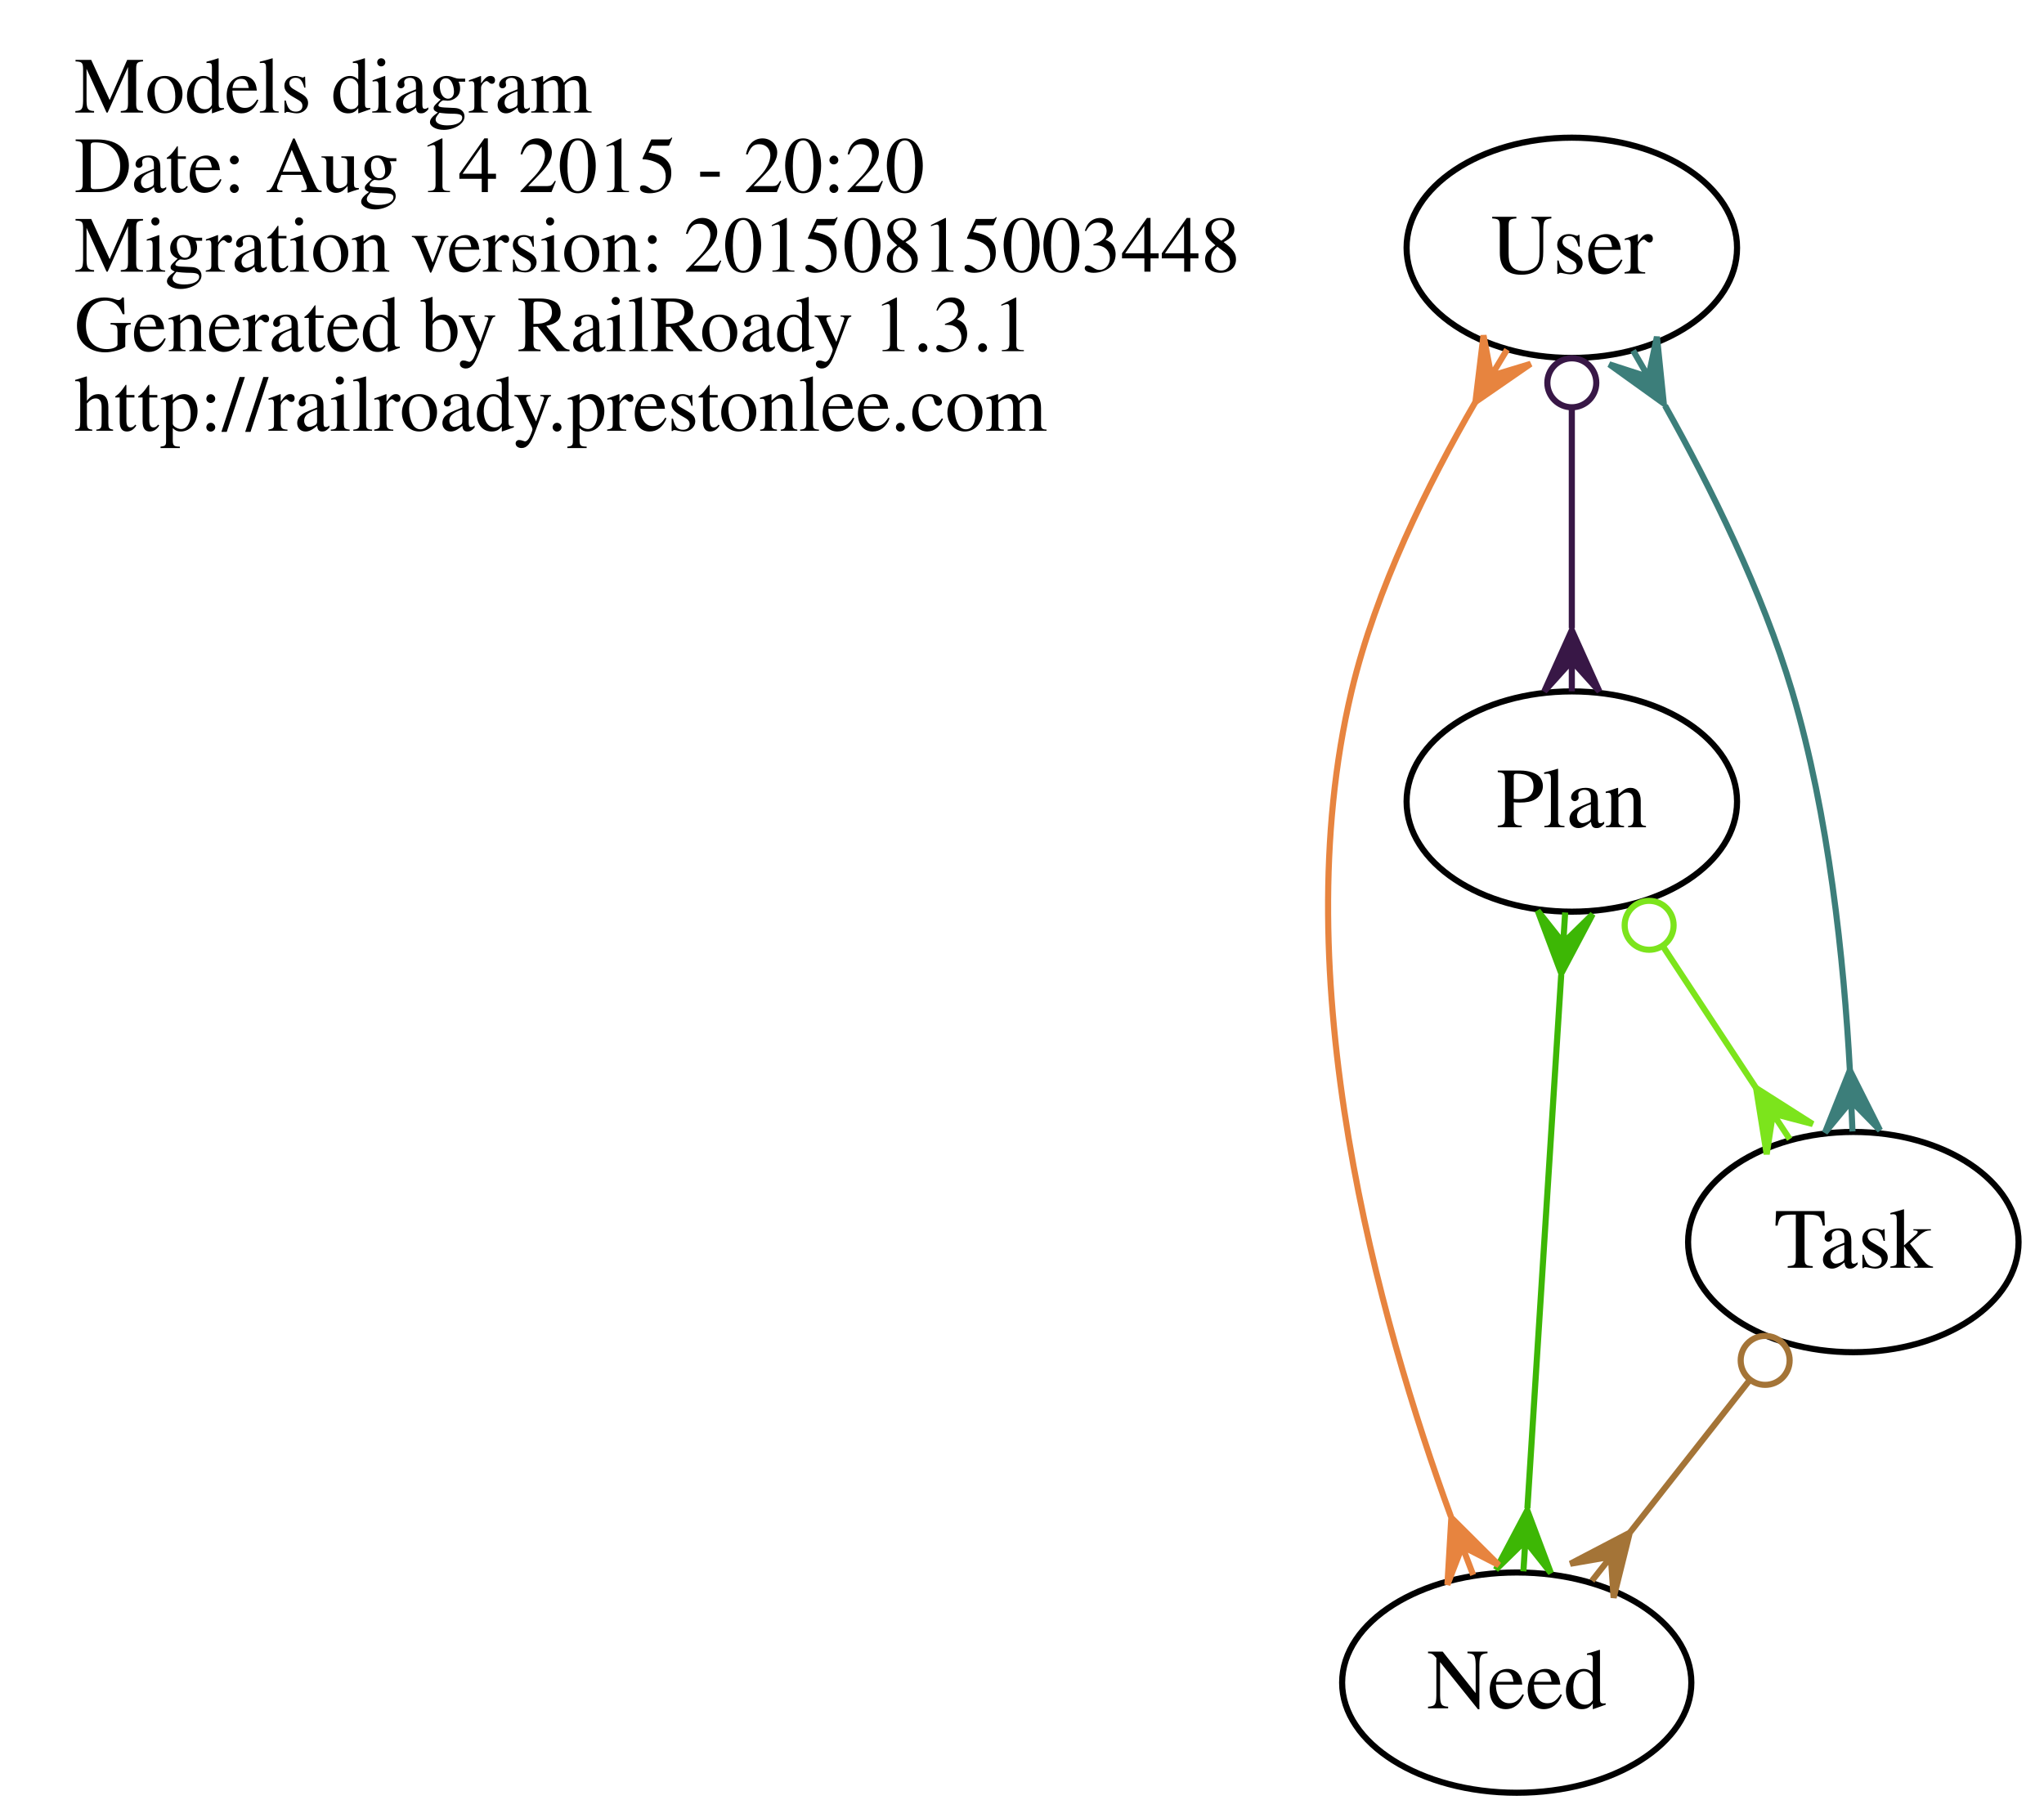
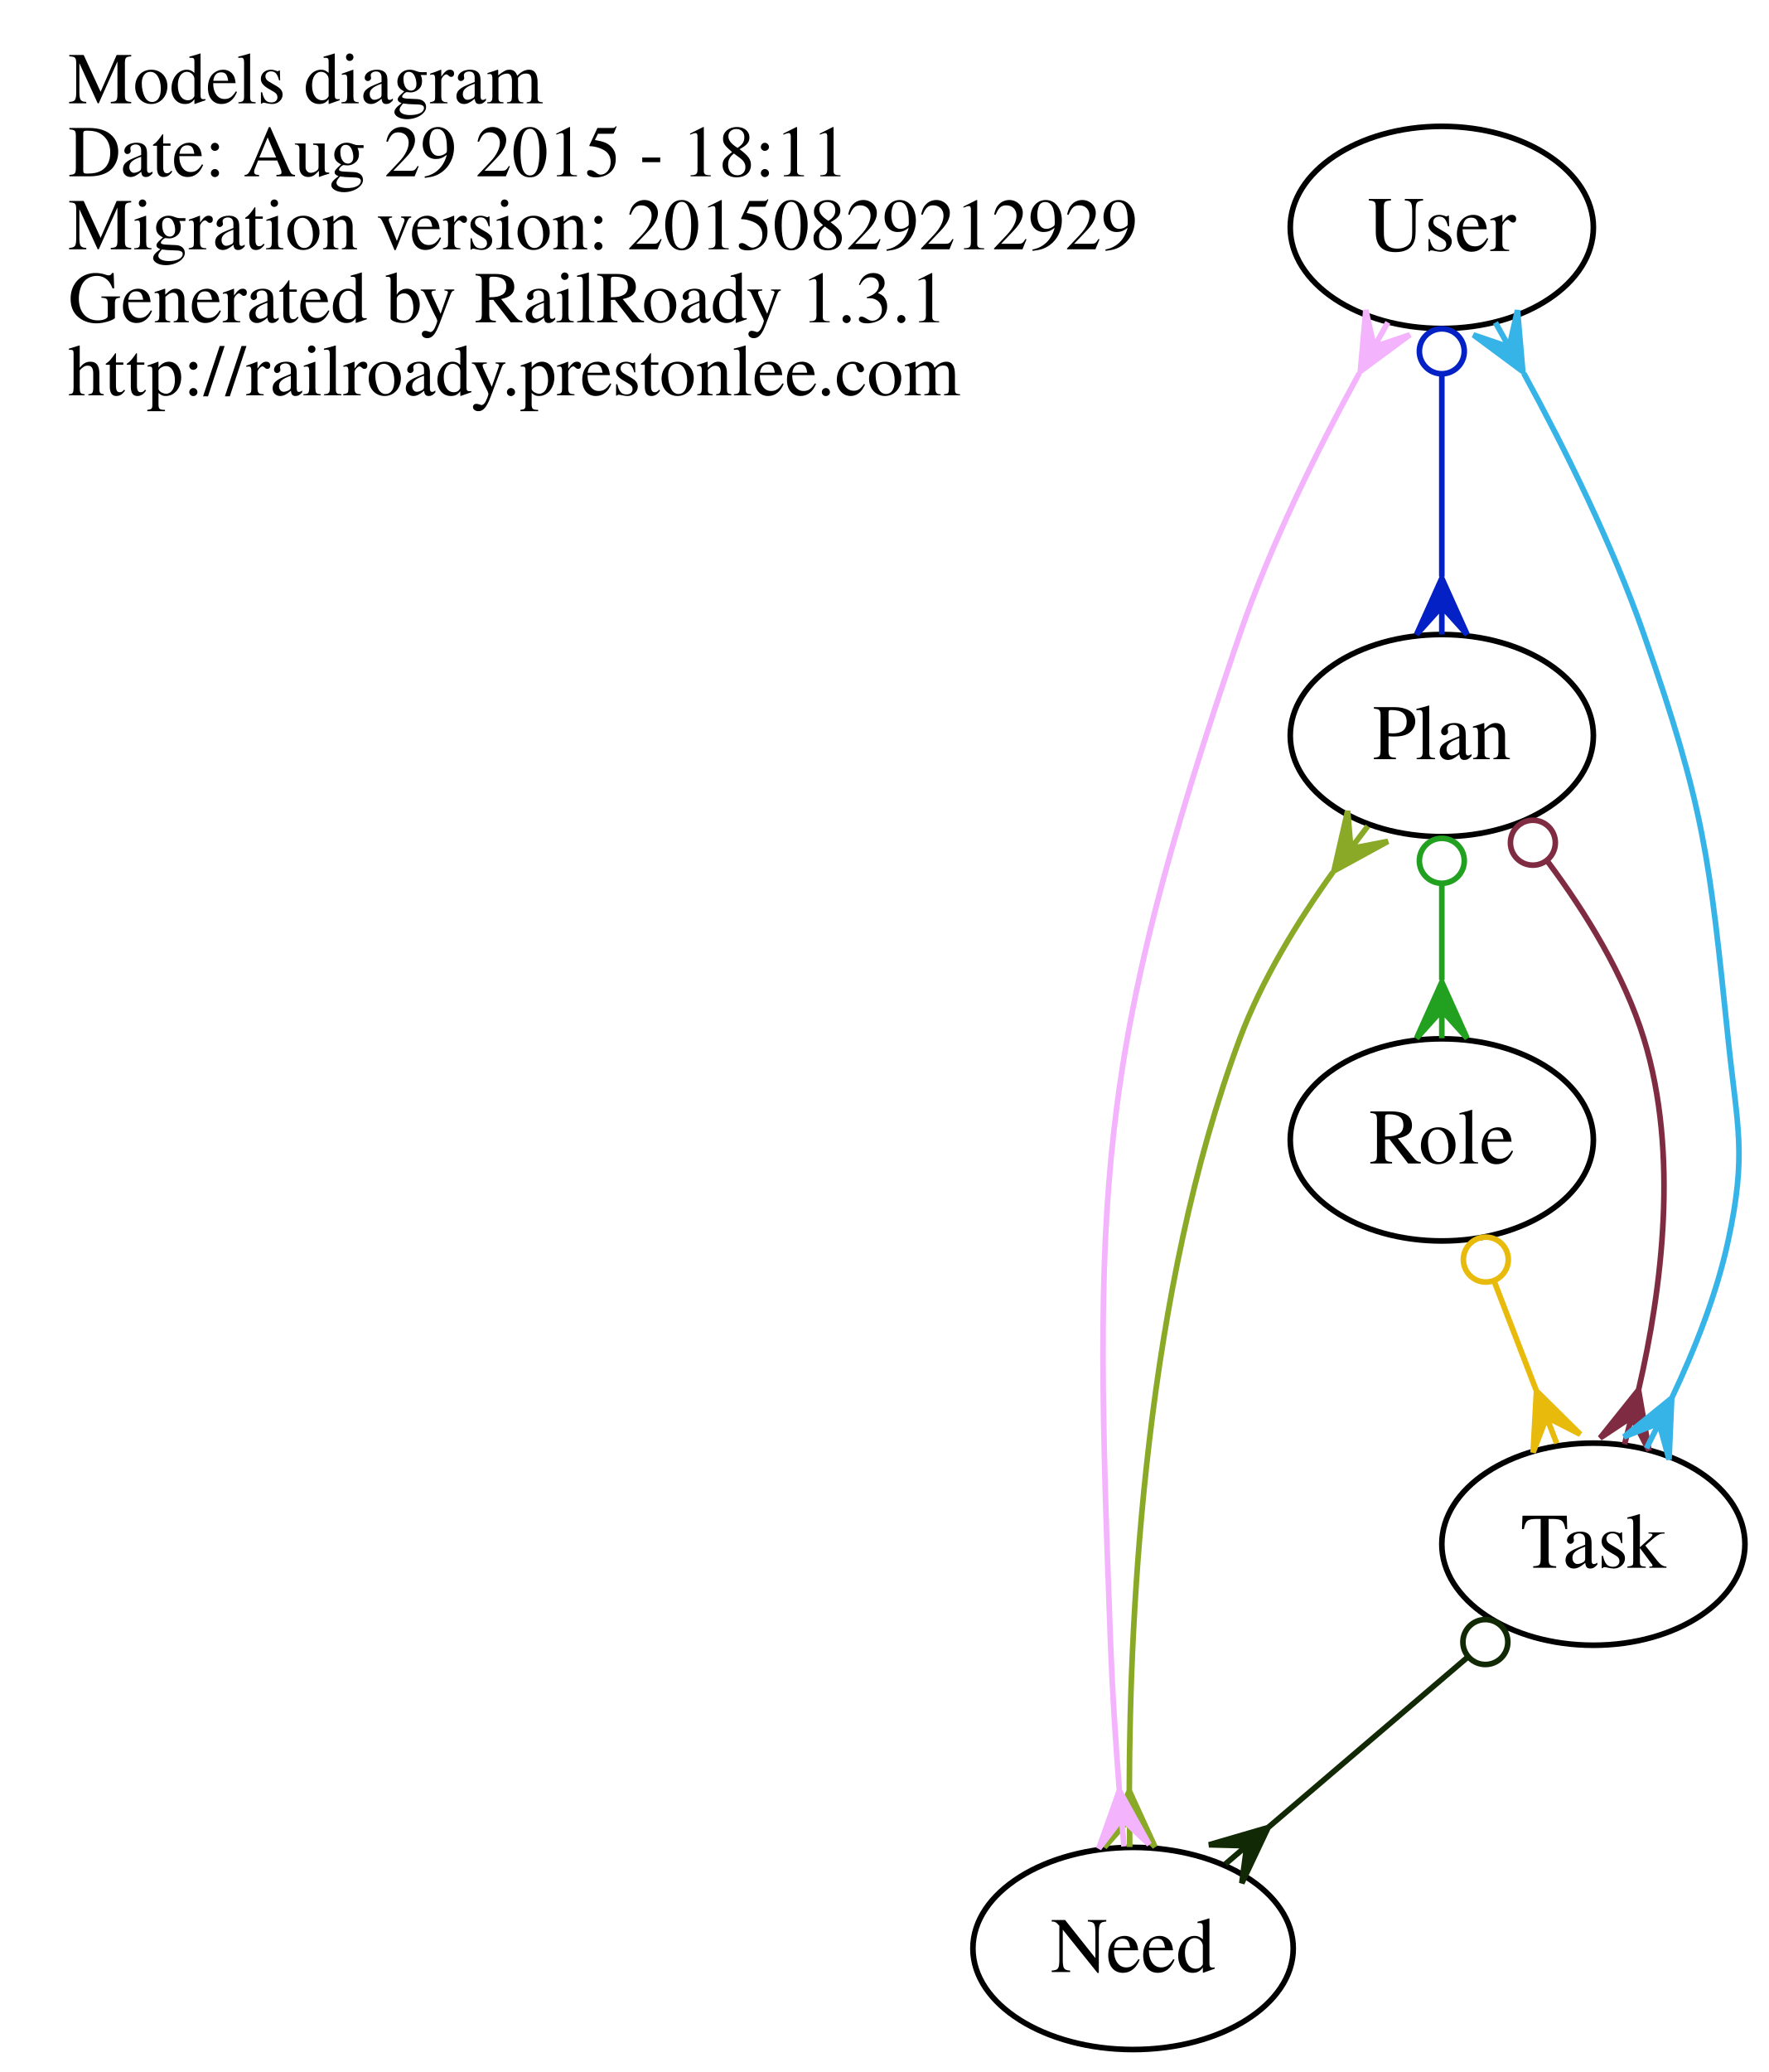
- <svg xmlns="http://www.w3.org/2000/svg" width="334pt" height="297pt" viewBox="0.00 0.00 333.69 297.00">
-   <g id="graph0" class="graph" transform="scale(1 1) rotate(0) translate(4 293)">
-     <polygon fill="none" stroke="none" points="-4,4 -4,-293 329.688,-293 329.688,4 -4,4" />
+ <svg xmlns="http://www.w3.org/2000/svg" width="315pt" height="369pt" viewBox="0.00 0.00 314.69 369.00">
+   <g id="graph0" class="graph" transform="scale(1 1) rotate(0) translate(4 365)">
+     <polygon fill="none" stroke="none" points="-4,4 -4,-365 310.688,-365 310.688,4 -4,4" />
    <g id="node1" class="node">
-       <text text-anchor="start" x="8" y="-274.6" font-family="Times,serif" font-size="13.00">Models diagram</text>
-       <text text-anchor="start" x="8" y="-261.6" font-family="Times,serif" font-size="13.00">Date: Aug 14 2015 - 20:20</text>
-       <text text-anchor="start" x="8" y="-248.6" font-family="Times,serif" font-size="13.00">Migration version: 20150815003448</text>
-       <text text-anchor="start" x="8" y="-235.6" font-family="Times,serif" font-size="13.00">Generated by RailRoady 1.3.1</text>
-       <text text-anchor="start" x="8" y="-222.6" font-family="Times,serif" font-size="13.00">http://railroady.prestonlee.com</text>
+       <text text-anchor="start" x="8" y="-346.6" font-family="Times,serif" font-size="13.00">Models diagram</text>
+       <text text-anchor="start" x="8" y="-333.6" font-family="Times,serif" font-size="13.00">Date: Aug 29 2015 - 18:11</text>
+       <text text-anchor="start" x="8" y="-320.6" font-family="Times,serif" font-size="13.00">Migration version: 20150829212929</text>
+       <text text-anchor="start" x="8" y="-307.6" font-family="Times,serif" font-size="13.00">Generated by RailRoady 1.3.1</text>
+       <text text-anchor="start" x="8" y="-294.6" font-family="Times,serif" font-size="13.00">http://railroady.prestonlee.com</text>
    </g>
    <g id="node2" class="node">
-       <ellipse fill="none" stroke="black" cx="243.688" cy="-18" rx="28.532" ry="18" />
-       <text text-anchor="middle" x="243.688" y="-13.8" font-family="Times,serif" font-size="14.00">Need</text>
+       <ellipse fill="none" stroke="black" cx="197.688" cy="-18" rx="28.532" ry="18" />
+       <text text-anchor="middle" x="197.688" y="-13.8" font-family="Times,serif" font-size="14.00">Need</text>
    </g>
    <g id="node3" class="node">
+       <ellipse fill="none" stroke="black" cx="252.688" cy="-234" rx="27" ry="18" />
+       <text text-anchor="middle" x="252.688" y="-229.8" font-family="Times,serif" font-size="14.00">Plan</text>
+     </g>
+     <g id="edge3" class="edge">
+       <path fill="none" stroke="#89a927" d="M233.301,-209.685C226.983,-200.892 220.595,-190.474 216.688,-180 199.983,-135.222 197.08,-79.012 197.018,-46.236" />
+       <polygon fill="#89a927" stroke="#89a927" points="233.467,-209.903 235.914,-220.593 236.484,-213.89 239.502,-217.877 239.502,-217.877 239.502,-217.877 236.484,-213.89 243.09,-215.161 233.467,-209.903 233.467,-209.903" />
+       <polygon fill="#89a927" stroke="#89a927" points="197.019,-46.07 201.59,-36.102 197.055,-41.07 197.09,-36.07 197.09,-36.07 197.09,-36.07 197.055,-41.07 192.59,-36.038 197.019,-46.07 197.019,-46.07" />
+     </g>
+     <g id="node4" class="node">
      <ellipse fill="none" stroke="black" cx="252.688" cy="-162" rx="27" ry="18" />
-       <text text-anchor="middle" x="252.688" y="-157.8" font-family="Times,serif" font-size="14.00">Plan</text>
+       <text text-anchor="middle" x="252.688" y="-157.8" font-family="Times,serif" font-size="14.00">Role</text>
    </g>
    <g id="edge2" class="edge">
-       <path fill="none" stroke="#3db705" d="M250.956,-133.679C249.367,-108.599 247.023,-71.627 245.43,-46.493" />
-       <polygon fill="#3db705" stroke="#3db705" points="250.97,-133.892 247.111,-144.156 251.286,-138.881 251.602,-143.871 251.602,-143.871 251.602,-143.871 251.286,-138.881 256.093,-143.587 250.97,-133.892 250.97,-133.892" />
-       <polygon fill="#3db705" stroke="#3db705" points="245.41,-46.169 249.268,-35.905 245.094,-41.179 244.777,-36.189 244.777,-36.189 244.777,-36.189 245.094,-41.179 240.286,-36.474 245.41,-46.169 245.41,-46.169" />
+       <path fill="none" stroke="#22a121" d="M252.688,-207.64C252.688,-202.063 252.688,-196.132 252.688,-190.476" />
+       <ellipse fill="none" stroke="#22a121" cx="252.688" cy="-211.697" rx="4" ry="4" />
+       <polygon fill="#22a121" stroke="#22a121" points="252.688,-190.104 257.188,-180.104 252.688,-185.104 252.688,-180.104 252.688,-180.104 252.688,-180.104 252.688,-185.104 248.188,-180.104 252.688,-190.104 252.688,-190.104" />
    </g>
-     <g id="node4" class="node">
-       <ellipse fill="none" stroke="black" cx="298.688" cy="-90" rx="27" ry="18" />
-       <text text-anchor="middle" x="298.688" y="-85.8" font-family="Times,serif" font-size="14.00">Task</text>
+     <g id="node5" class="node">
+       <ellipse fill="none" stroke="black" cx="279.688" cy="-90" rx="27" ry="18" />
+       <text text-anchor="middle" x="279.688" y="-85.8" font-family="Times,serif" font-size="14.00">Task</text>
    </g>
    <g id="edge1" class="edge">
-       <path fill="none" stroke="#7ce41c" d="M267.599,-138.308C272.456,-130.917 277.865,-122.687 282.791,-115.19" />
-       <ellipse fill="none" stroke="#7ce41c" cx="265.323" cy="-141.773" rx="4" ry="4" />
-       <polygon fill="#7ce41c" stroke="#7ce41c" points="282.799,-115.178 292.052,-109.293 285.545,-111 288.291,-106.821 288.291,-106.821 288.291,-106.821 285.545,-111 284.53,-104.35 282.799,-115.178 282.799,-115.178" />
+       <path fill="none" stroke="#7f2c43" d="M271.564,-211.543C278.354,-202.456 285.197,-191.353 288.688,-180 294.946,-159.65 291.92,-135.572 287.759,-117.595" />
+       <ellipse fill="none" stroke="#7f2c43" cx="268.909" cy="-214.923" rx="4" ry="4" />
+       <polygon fill="#7f2c43" stroke="#7f2c43" points="287.729,-117.475 289.598,-106.669 286.484,-112.632 285.24,-107.789 285.24,-107.789 285.24,-107.789 286.484,-112.632 280.881,-108.909 287.729,-117.475 287.729,-117.475" />
    </g>
-     <g id="edge3" class="edge">
-       <path fill="none" stroke="#a47437" d="M281.795,-67.501C275.608,-59.626 268.575,-50.675 262.25,-42.624" />
-       <ellipse fill="none" stroke="#a47437" cx="284.282" cy="-70.666" rx="4" ry="4" />
-       <polygon fill="#a47437" stroke="#a47437" points="262.158,-42.507 259.518,-31.864 259.069,-38.576 255.979,-34.644 255.979,-34.644 255.979,-34.644 259.069,-38.576 252.441,-37.424 262.158,-42.507 262.158,-42.507" />
+     <g id="edge4" class="edge">
+       <path fill="none" stroke="#e8ba0b" d="M262.031,-136.778C264.435,-130.544 267.035,-123.805 269.48,-117.463" />
+       <ellipse fill="none" stroke="#e8ba0b" cx="260.526" cy="-140.679" rx="4" ry="4" />
+       <polygon fill="#e8ba0b" stroke="#e8ba0b" points="269.549,-117.286 277.346,-109.576 271.348,-112.621 273.147,-107.956 273.147,-107.956 273.147,-107.956 271.348,-112.621 268.949,-106.337 269.549,-117.286 269.549,-117.286" />
    </g>
-     <g id="node5" class="node">
-       <ellipse fill="none" stroke="black" cx="252.688" cy="-252.5" rx="27" ry="18" />
-       <text text-anchor="middle" x="252.688" y="-248.3" font-family="Times,serif" font-size="14.00">User</text>
+     <g id="edge5" class="edge">
+       <path fill="none" stroke="#122905" d="M257.116,-69.731C246.163,-60.382 232.995,-49.141 221.841,-39.619" />
+       <ellipse fill="none" stroke="#122905" cx="260.445" cy="-72.573" rx="4" ry="4" />
+       <polygon fill="#122905" stroke="#122905" points="221.741,-39.533 217.057,-29.618 217.938,-36.287 214.135,-33.041 214.135,-33.041 214.135,-33.041 217.938,-36.287 211.214,-36.463 221.741,-39.533 221.741,-39.533" />
+     </g>
+     <g id="node6" class="node">
+       <ellipse fill="none" stroke="black" cx="252.688" cy="-324.5" rx="27" ry="18" />
+       <text text-anchor="middle" x="252.688" y="-320.3" font-family="Times,serif" font-size="14.00">User</text>
+     </g>
+     <g id="edge8" class="edge">
+       <path fill="none" stroke="#f3b3fd" d="M237.985,-298.529C230.646,-285.122 222.184,-268.086 216.688,-252 190.611,-175.682 190.651,-152.593 193.688,-72 194.002,-63.665 194.593,-54.608 195.226,-46.379" />
+       <polygon fill="#f3b3fd" stroke="#f3b3fd" points="238.175,-298.866 239.149,-309.788 240.624,-303.225 243.073,-307.584 243.073,-307.584 243.073,-307.584 240.624,-303.225 246.996,-305.38 238.175,-298.866 238.175,-298.866" />
+       <polygon fill="#f3b3fd" stroke="#f3b3fd" points="195.246,-46.134 200.548,-36.535 195.654,-41.151 196.063,-36.167 196.063,-36.167 196.063,-36.167 195.654,-41.151 191.578,-35.8 195.246,-46.134 195.246,-46.134" />
    </g>
    <g id="edge6" class="edge">
-       <path fill="none" stroke="#e7843f" d="M236.927,-227.286C229.172,-213.926 220.655,-196.699 216.688,-180 205.517,-132.974 221.212,-77.152 232.936,-45.124" />
-       <polygon fill="#e7843f" stroke="#e7843f" points="236.937,-227.303 238.256,-238.19 239.523,-231.583 242.108,-235.863 242.108,-235.863 242.108,-235.863 239.523,-231.583 245.96,-233.536 236.937,-227.303 236.937,-227.303" />
-       <polygon fill="#e7843f" stroke="#e7843f" points="233.003,-44.947 240.769,-37.204 234.783,-40.275 236.564,-35.602 236.564,-35.602 236.564,-35.602 234.783,-40.275 232.359,-34 233.003,-44.947 233.003,-44.947" />
+       <path fill="none" stroke="#0321c4" d="M252.688,-298.189C252.688,-286.971 252.688,-273.752 252.688,-262.311" />
+       <ellipse fill="none" stroke="#0321c4" cx="252.688" cy="-302.436" rx="4" ry="4" />
+       <polygon fill="#0321c4" stroke="#0321c4" points="252.688,-262.011 257.188,-252.011 252.688,-257.011 252.688,-252.011 252.688,-252.011 252.688,-252.011 252.688,-257.011 248.188,-252.011 252.688,-262.011 252.688,-262.011" />
    </g>
-     <g id="edge4" class="edge">
-       <path fill="none" stroke="#381746" d="M252.688,-226.189C252.688,-214.971 252.688,-201.752 252.688,-190.311" />
-       <ellipse fill="none" stroke="#381746" cx="252.688" cy="-230.436" rx="4" ry="4" />
-       <polygon fill="#381746" stroke="#381746" points="252.688,-190.011 257.188,-180.011 252.688,-185.011 252.688,-180.011 252.688,-180.011 252.688,-180.011 252.688,-185.011 248.188,-180.011 252.688,-190.011 252.688,-190.011" />
-     </g>
-     <g id="edge5" class="edge">
-       <path fill="none" stroke="#3c7e7a" d="M267.921,-226.699C275.407,-213.339 283.84,-196.293 288.688,-180 294.701,-159.788 297.149,-136.013 298.123,-118.123" />
-       <polygon fill="#3c7e7a" stroke="#3c7e7a" points="267.713,-227.058 258.808,-233.457 265.208,-231.385 262.702,-235.712 262.702,-235.712 262.702,-235.712 265.208,-231.385 266.596,-237.967 267.713,-227.058 267.713,-227.058" />
-       <polygon fill="#3c7e7a" stroke="#3c7e7a" points="298.124,-118.076 303.045,-108.276 298.337,-113.081 298.549,-108.085 298.549,-108.085 298.549,-108.085 298.337,-113.081 294.053,-107.894 298.124,-118.076 298.124,-118.076" />
+     <g id="edge7" class="edge">
+       <path fill="none" stroke="#36b4e7" d="M267.302,-298.499C274.617,-285.084 283.084,-268.049 288.688,-252 299.463,-221.14 300.337,-212.515 303.688,-180 305.328,-164.084 307.064,-159.64 303.688,-144 301.644,-134.531 297.763,-124.718 293.708,-116.148" />
+       <polygon fill="#36b4e7" stroke="#36b4e7" points="267.116,-298.832 258.309,-305.366 264.676,-303.197 262.237,-307.561 262.237,-307.561 262.237,-307.561 264.676,-303.197 266.165,-309.757 267.116,-298.832 267.116,-298.832" />
+       <polygon fill="#36b4e7" stroke="#36b4e7" points="293.642,-116.017 293.165,-105.061 291.394,-111.551 289.145,-107.085 289.145,-107.085 289.145,-107.085 291.394,-111.551 285.126,-109.109 293.642,-116.017 293.642,-116.017" />
    </g>
  </g>
</svg>
